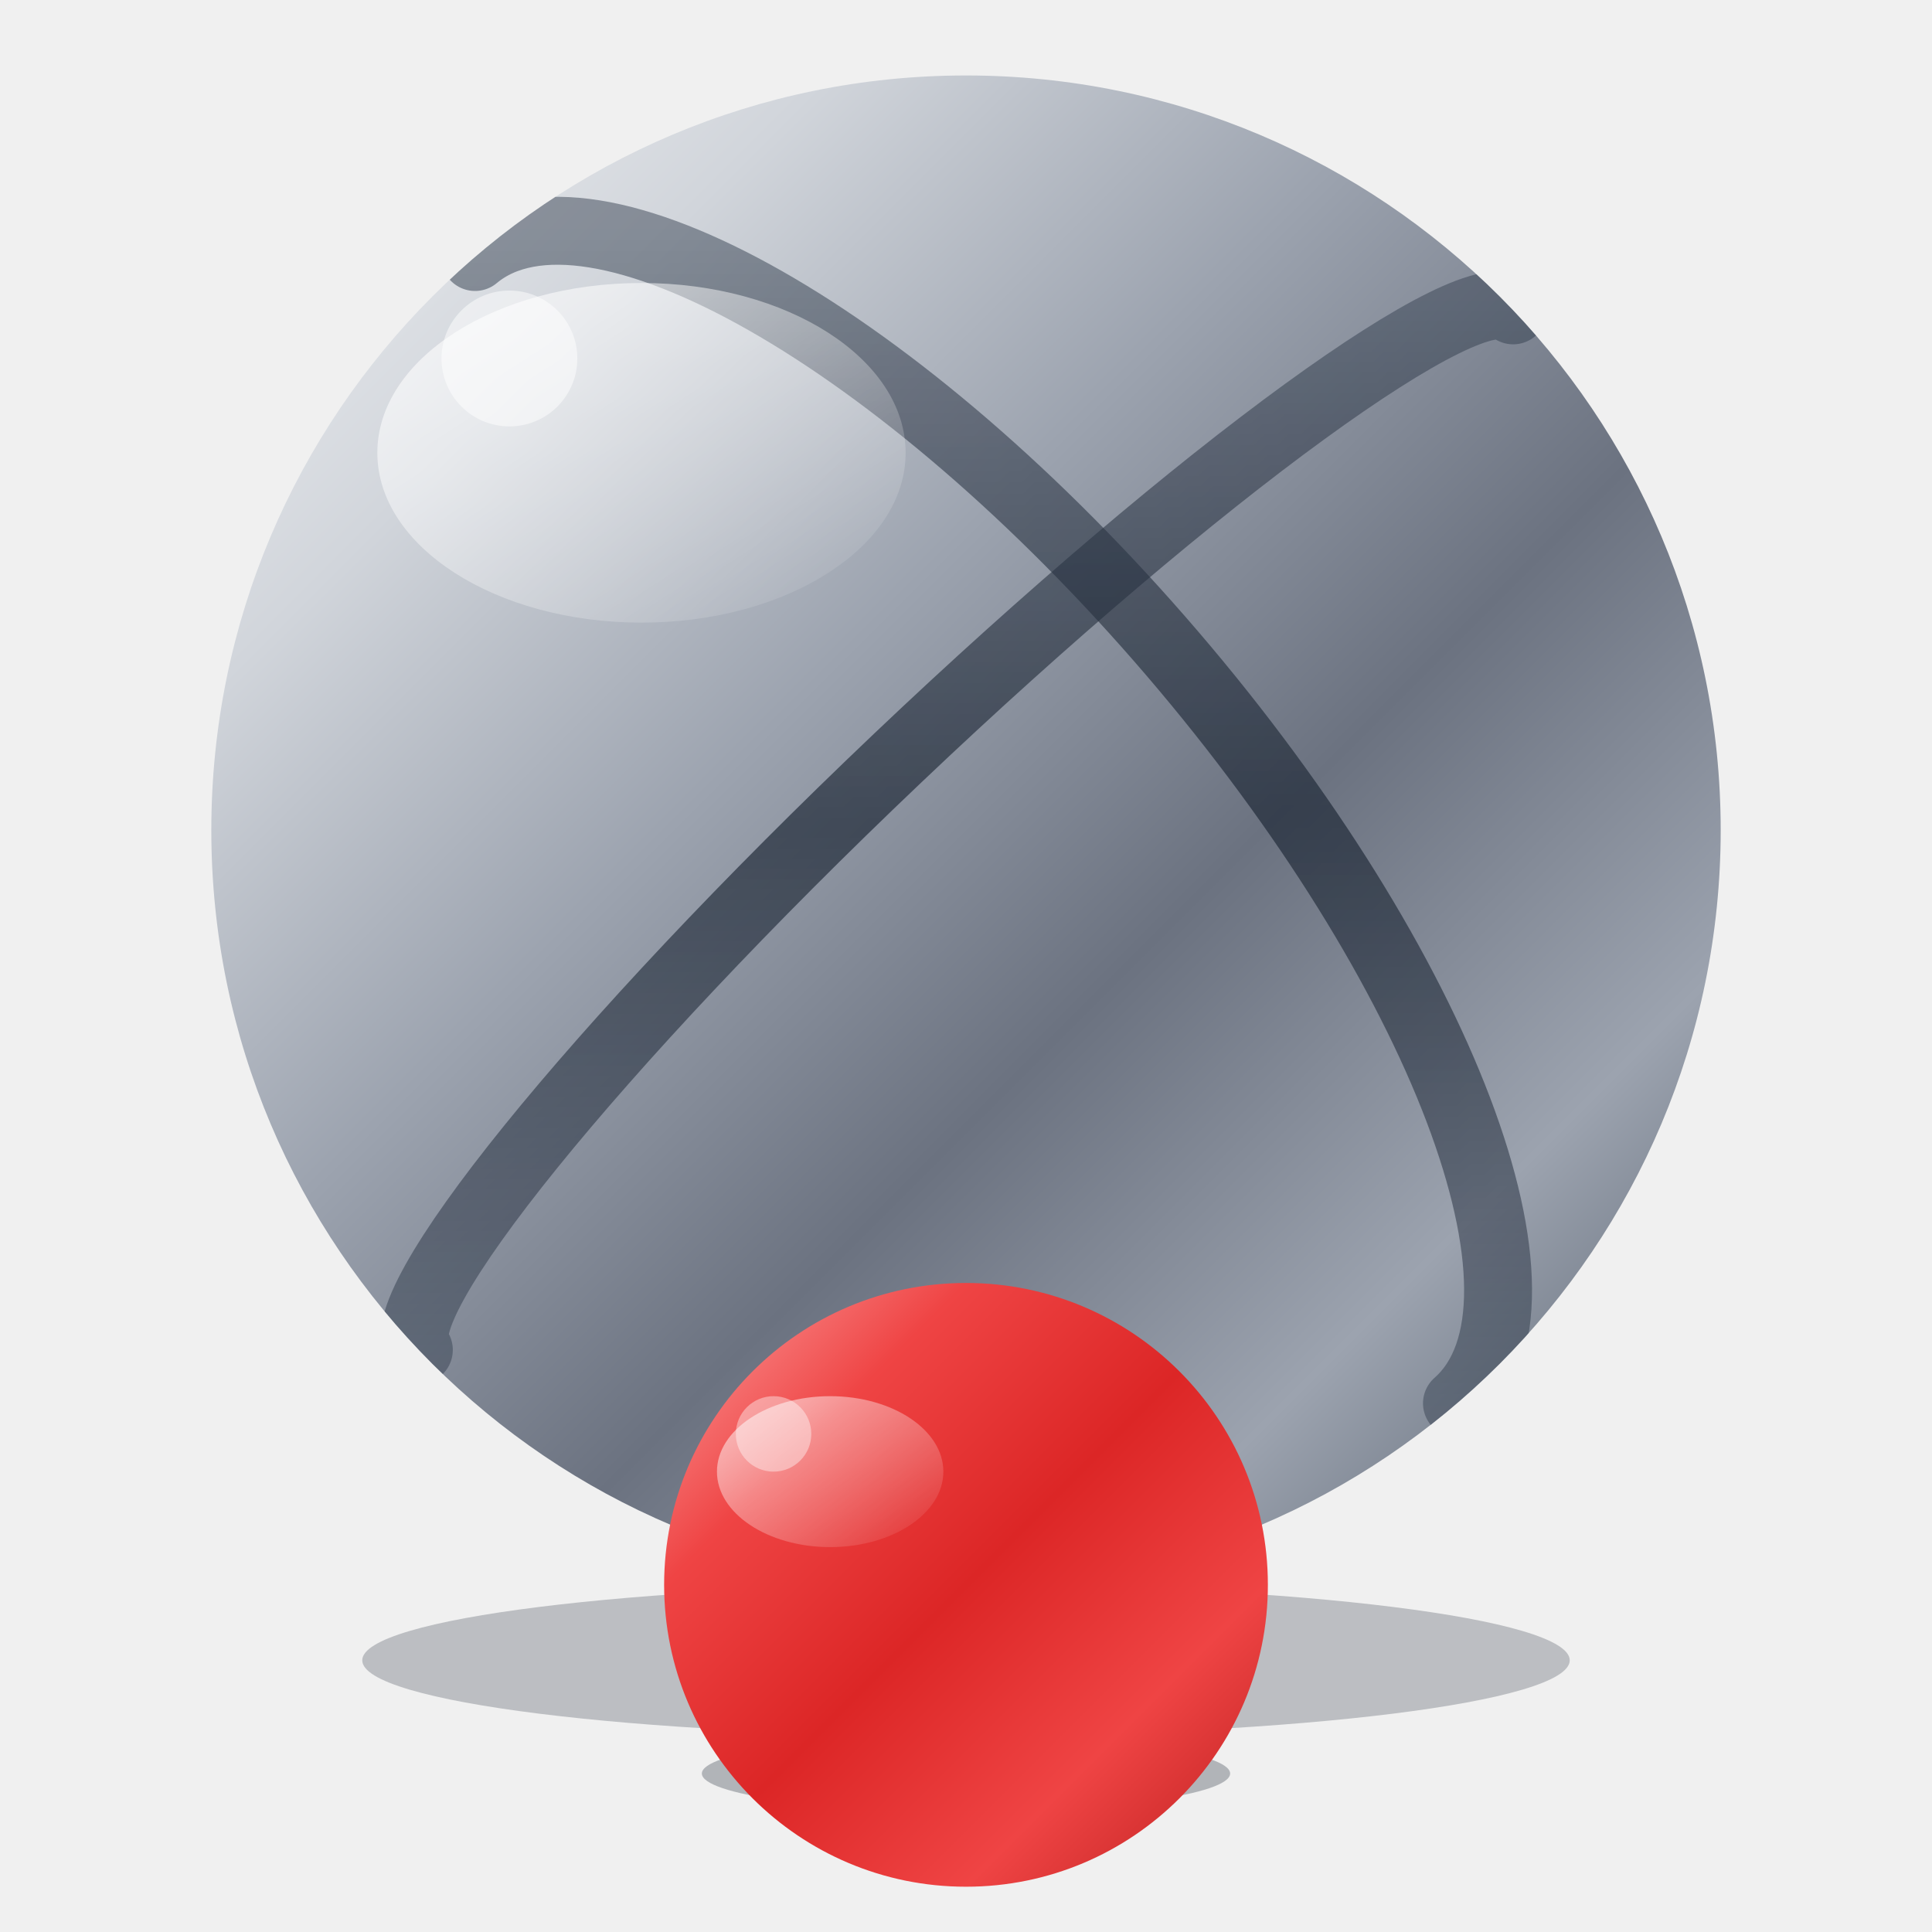
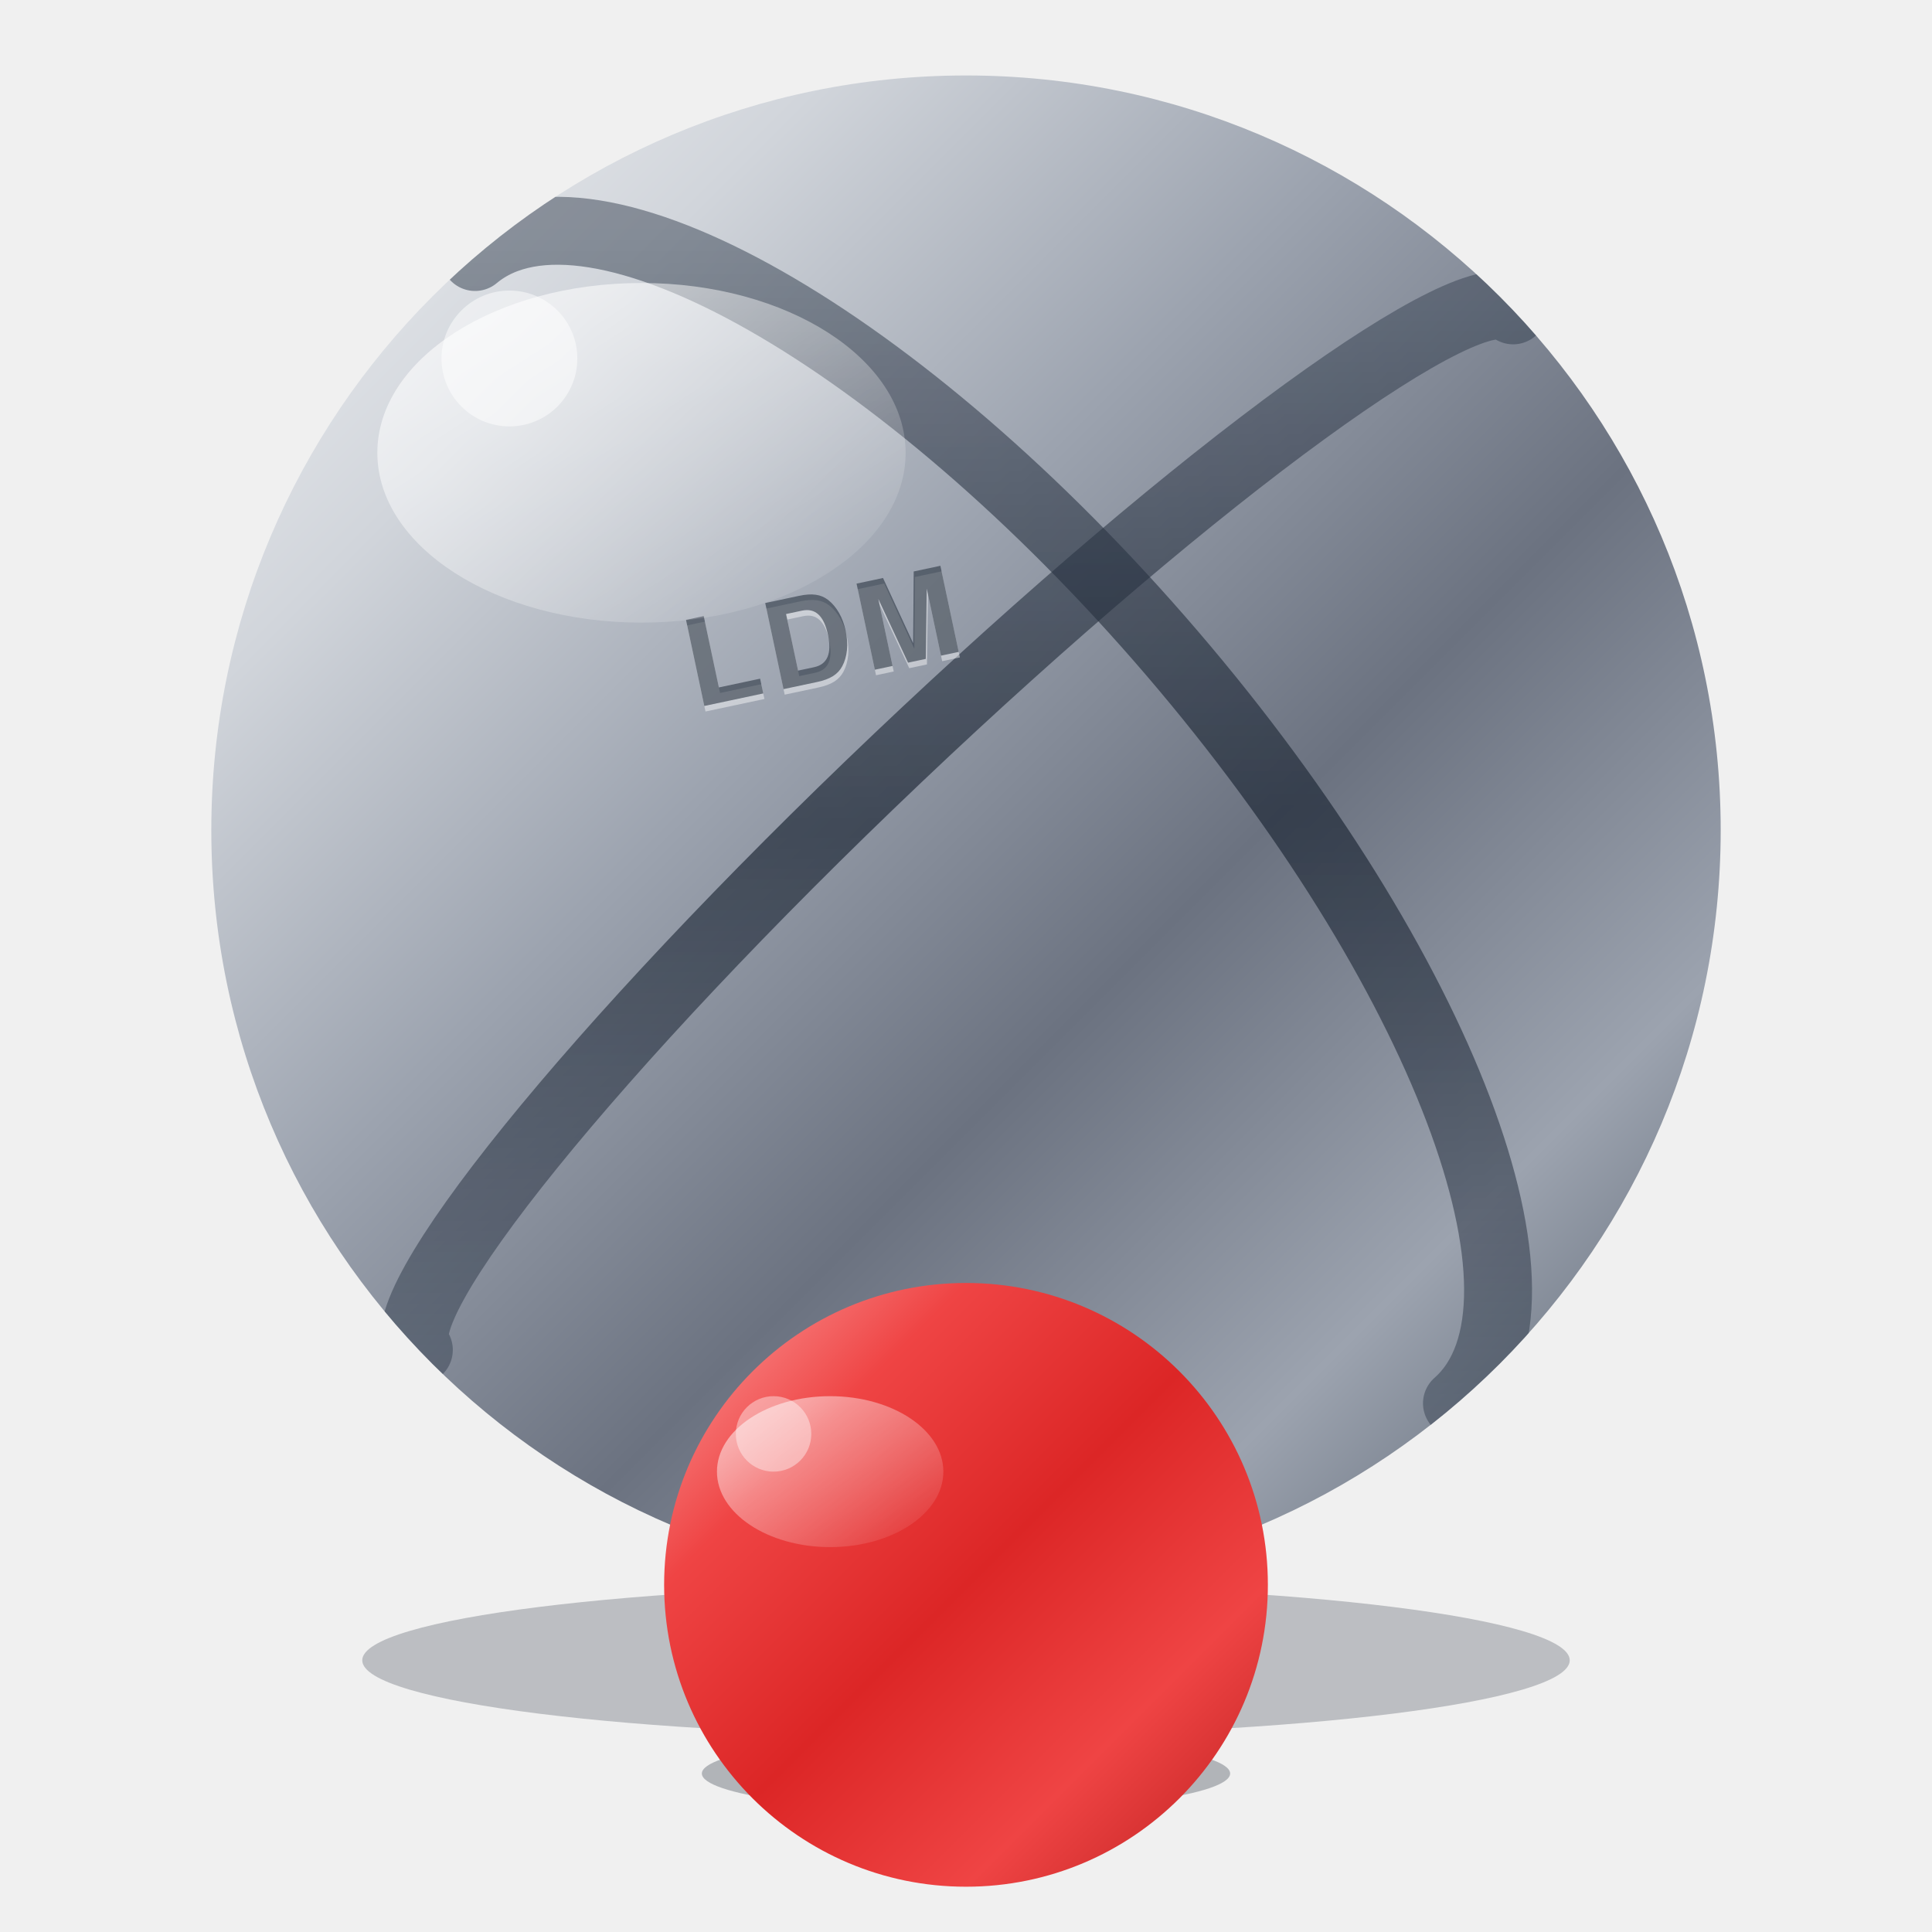
<svg xmlns="http://www.w3.org/2000/svg" viewBox="0 0 512 512">
  <defs>
    <linearGradient id="steelGradient" x1="0%" y1="0%" x2="100%" y2="100%">
      <stop offset="0%" stop-color="#f3f4f6" />
      <stop offset="20%" stop-color="#d1d5db" />
      <stop offset="40%" stop-color="#9ca3af" />
      <stop offset="60%" stop-color="#6b7280" />
      <stop offset="80%" stop-color="#9ca3af" />
      <stop offset="100%" stop-color="#4b5563" />
    </linearGradient>
    <linearGradient id="shineGradient" x1="0%" y1="0%" x2="100%" y2="100%">
      <stop offset="0%" stop-color="white" stop-opacity="0.7" />
      <stop offset="100%" stop-color="white" stop-opacity="0" />
    </linearGradient>
    <linearGradient id="grooveGradient" x1="0%" y1="0%" x2="0%" y2="100%">
      <stop offset="0%" stop-color="#374151" stop-opacity="0.5" />
      <stop offset="50%" stop-color="#1f2937" stop-opacity="0.7" />
      <stop offset="100%" stop-color="#374151" stop-opacity="0.5" />
    </linearGradient>
    <linearGradient id="redGradient" x1="0%" y1="0%" x2="100%" y2="100%">
      <stop offset="0%" stop-color="#fca5a5" />
      <stop offset="25%" stop-color="#ef4444" />
      <stop offset="50%" stop-color="#dc2626" />
      <stop offset="75%" stop-color="#ef4444" />
      <stop offset="100%" stop-color="#b91c1c" />
    </linearGradient>
    <linearGradient id="redShineGradient" x1="0%" y1="0%" x2="100%" y2="100%">
      <stop offset="0%" stop-color="white" stop-opacity="0.6" />
      <stop offset="100%" stop-color="white" stop-opacity="0" />
    </linearGradient>
    <clipPath id="bouleClip">
      <circle cx="256" cy="220" r="200" />
    </clipPath>
  </defs>
  <ellipse cx="256" cy="440" rx="160" ry="20" fill="#1f2937" opacity="0.25" />
  <circle cx="256" cy="220" r="200" fill="url(#steelGradient)" />
  <g clip-path="url(#bouleClip)" fill="none" stroke="url(#grooveGradient)" stroke-width="18" stroke-linecap="round">
    <path d="M 111 357.75 A 200 26.32 136.47 0 1 401 82.25" />
    <path d="M 125.89 68.11 A 200 72.3 -130.58 0 1 386.11 371.89" />
  </g>
+   <g id="maker-mark" transform="rotate(-12 220 180)">
+     <text x="220" y="181.5" font-family="Helvetica, Arial, sans-serif" font-size="32" font-weight="bold" letter-spacing="2" text-anchor="middle" fill="#ffffff" opacity="0.44">LDM</text>
+     <text x="220" y="180" font-family="Helvetica, Arial, sans-serif" font-size="32" font-weight="bold" letter-spacing="2" text-anchor="middle" fill="#1f2937" opacity="0.55">LDM</text>
+   </g>
  <ellipse cx="170" cy="120" rx="70" ry="45" fill="url(#shineGradient)" />
  <circle cx="135" cy="95" r="18" fill="white" opacity="0.5" />
  <ellipse cx="256" cy="470" rx="70" ry="10" fill="#1f2937" opacity="0.3" />
  <circle cx="256" cy="420" r="80" fill="url(#redGradient)" />
  <ellipse cx="220" cy="390" rx="30" ry="20" fill="url(#redShineGradient)" />
  <circle cx="205" cy="380" r="10" fill="white" opacity="0.4" />
</svg>
